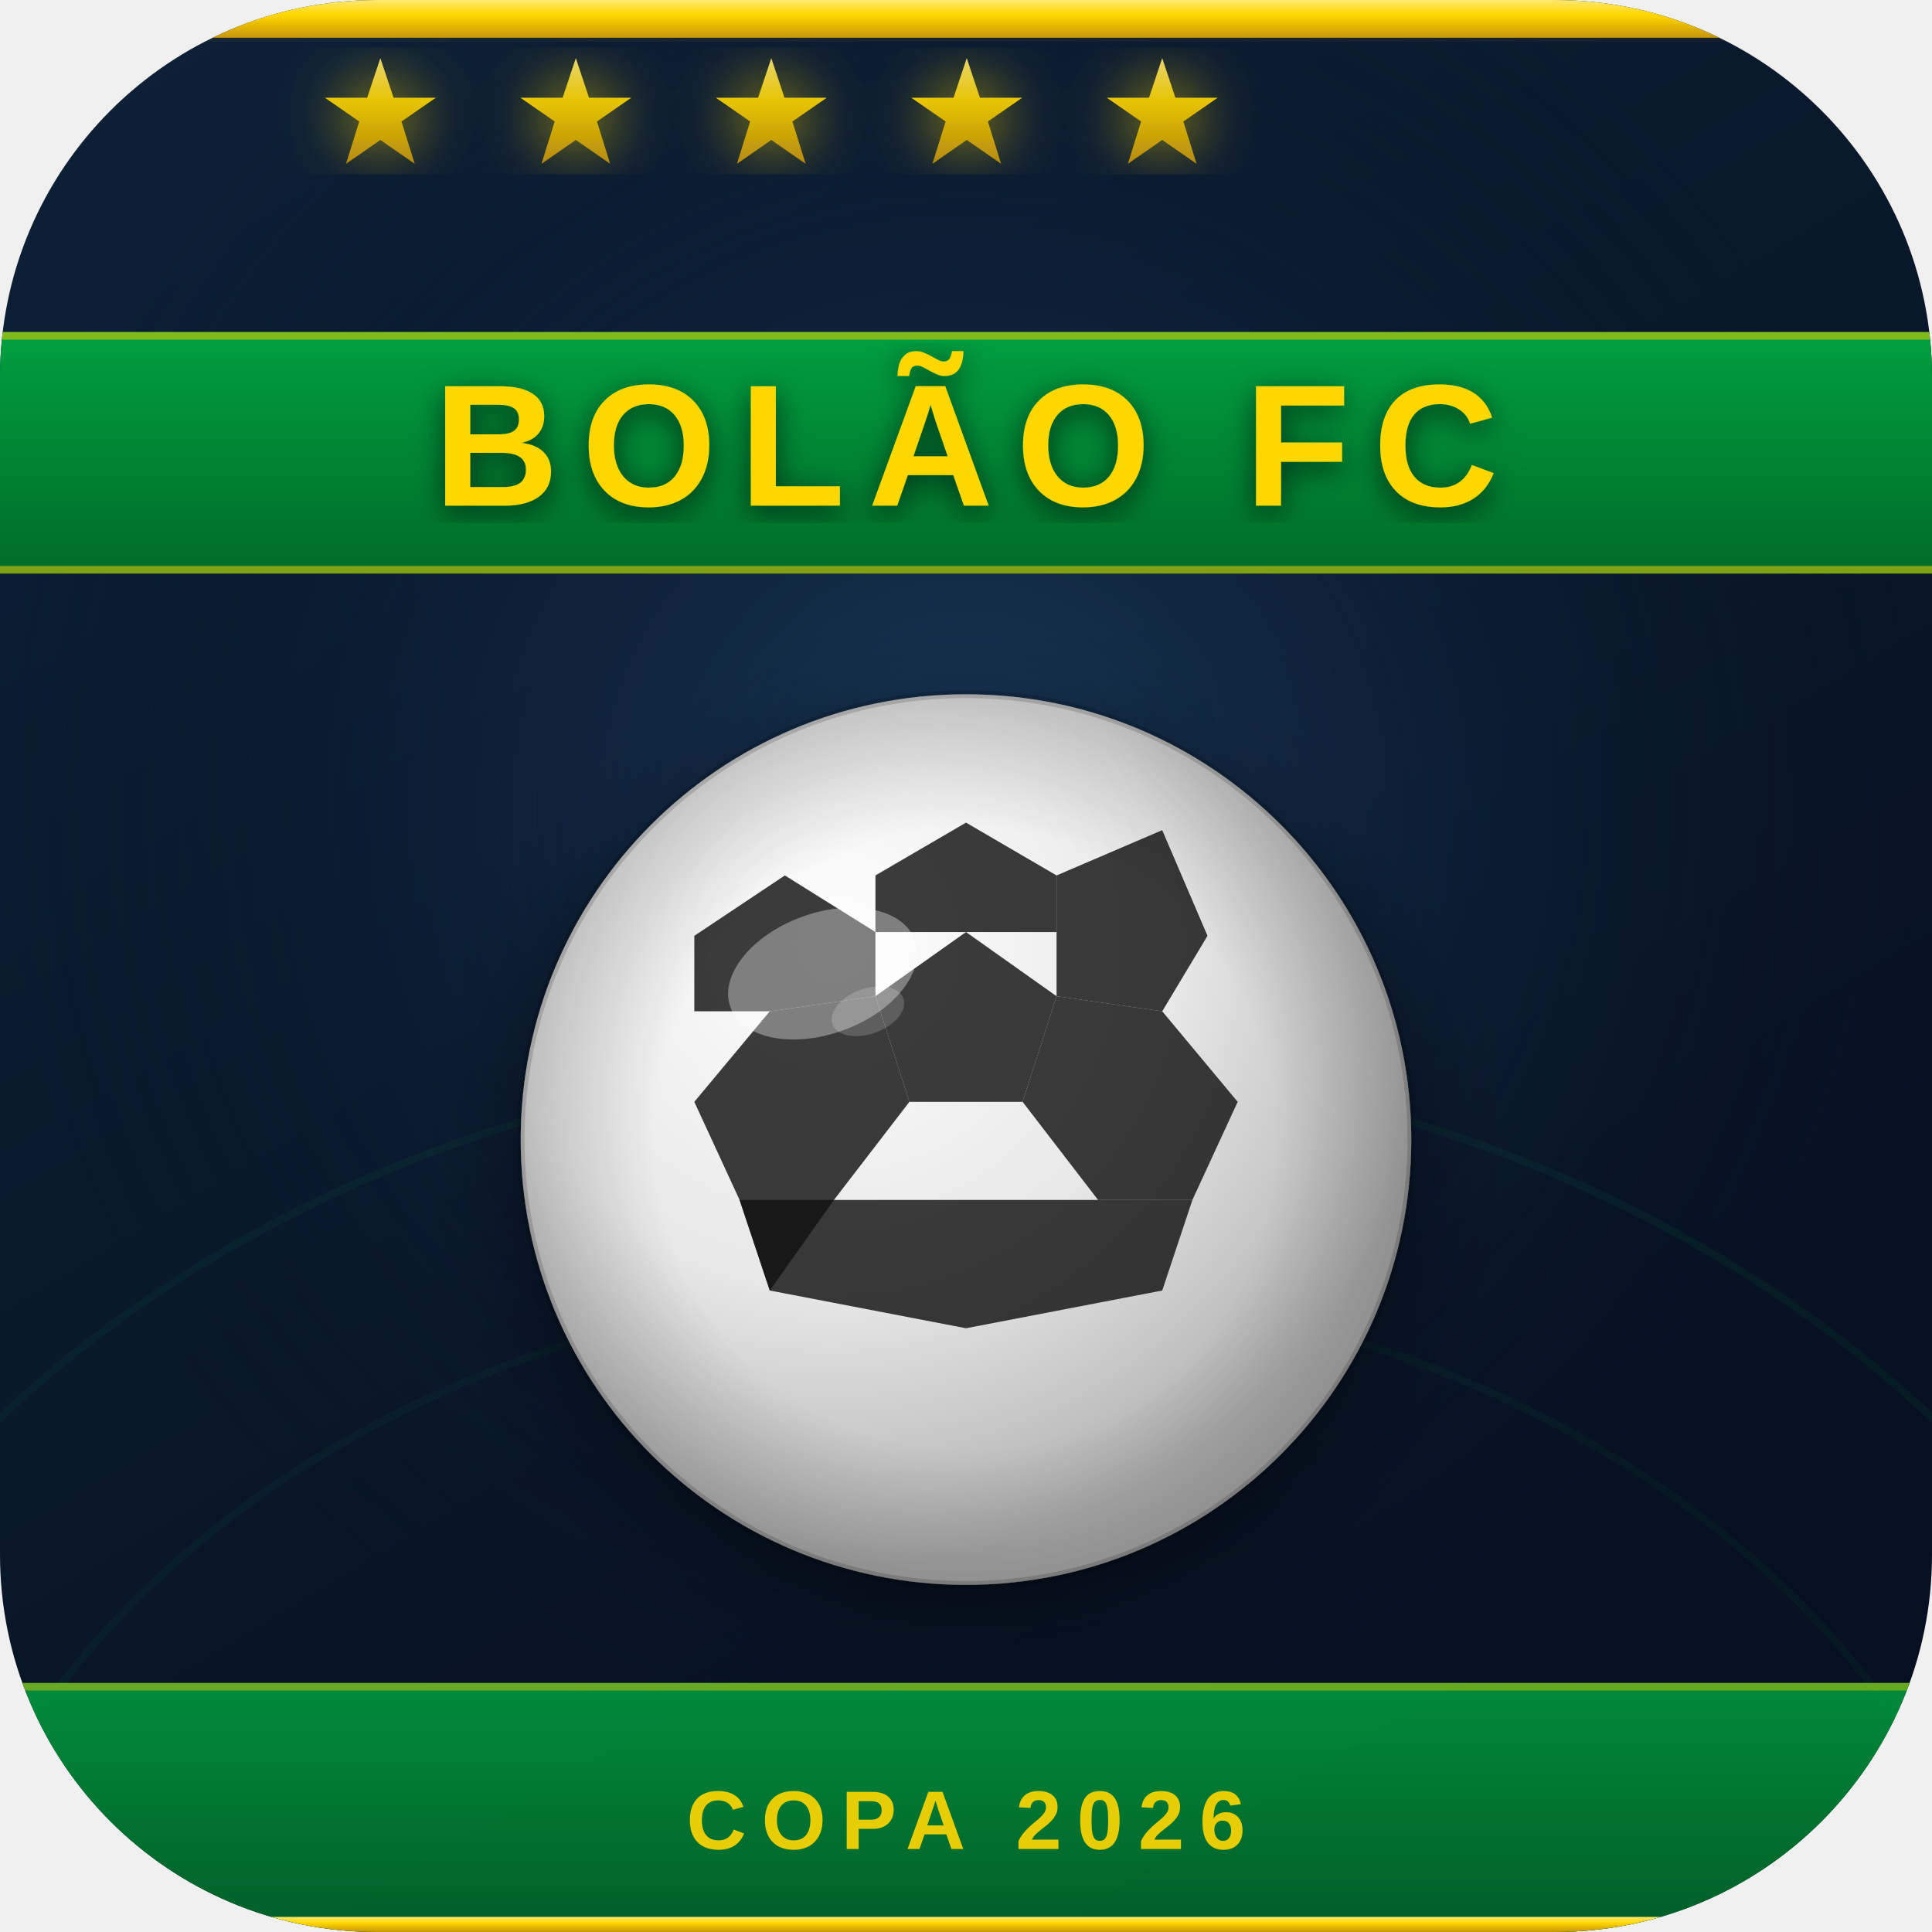
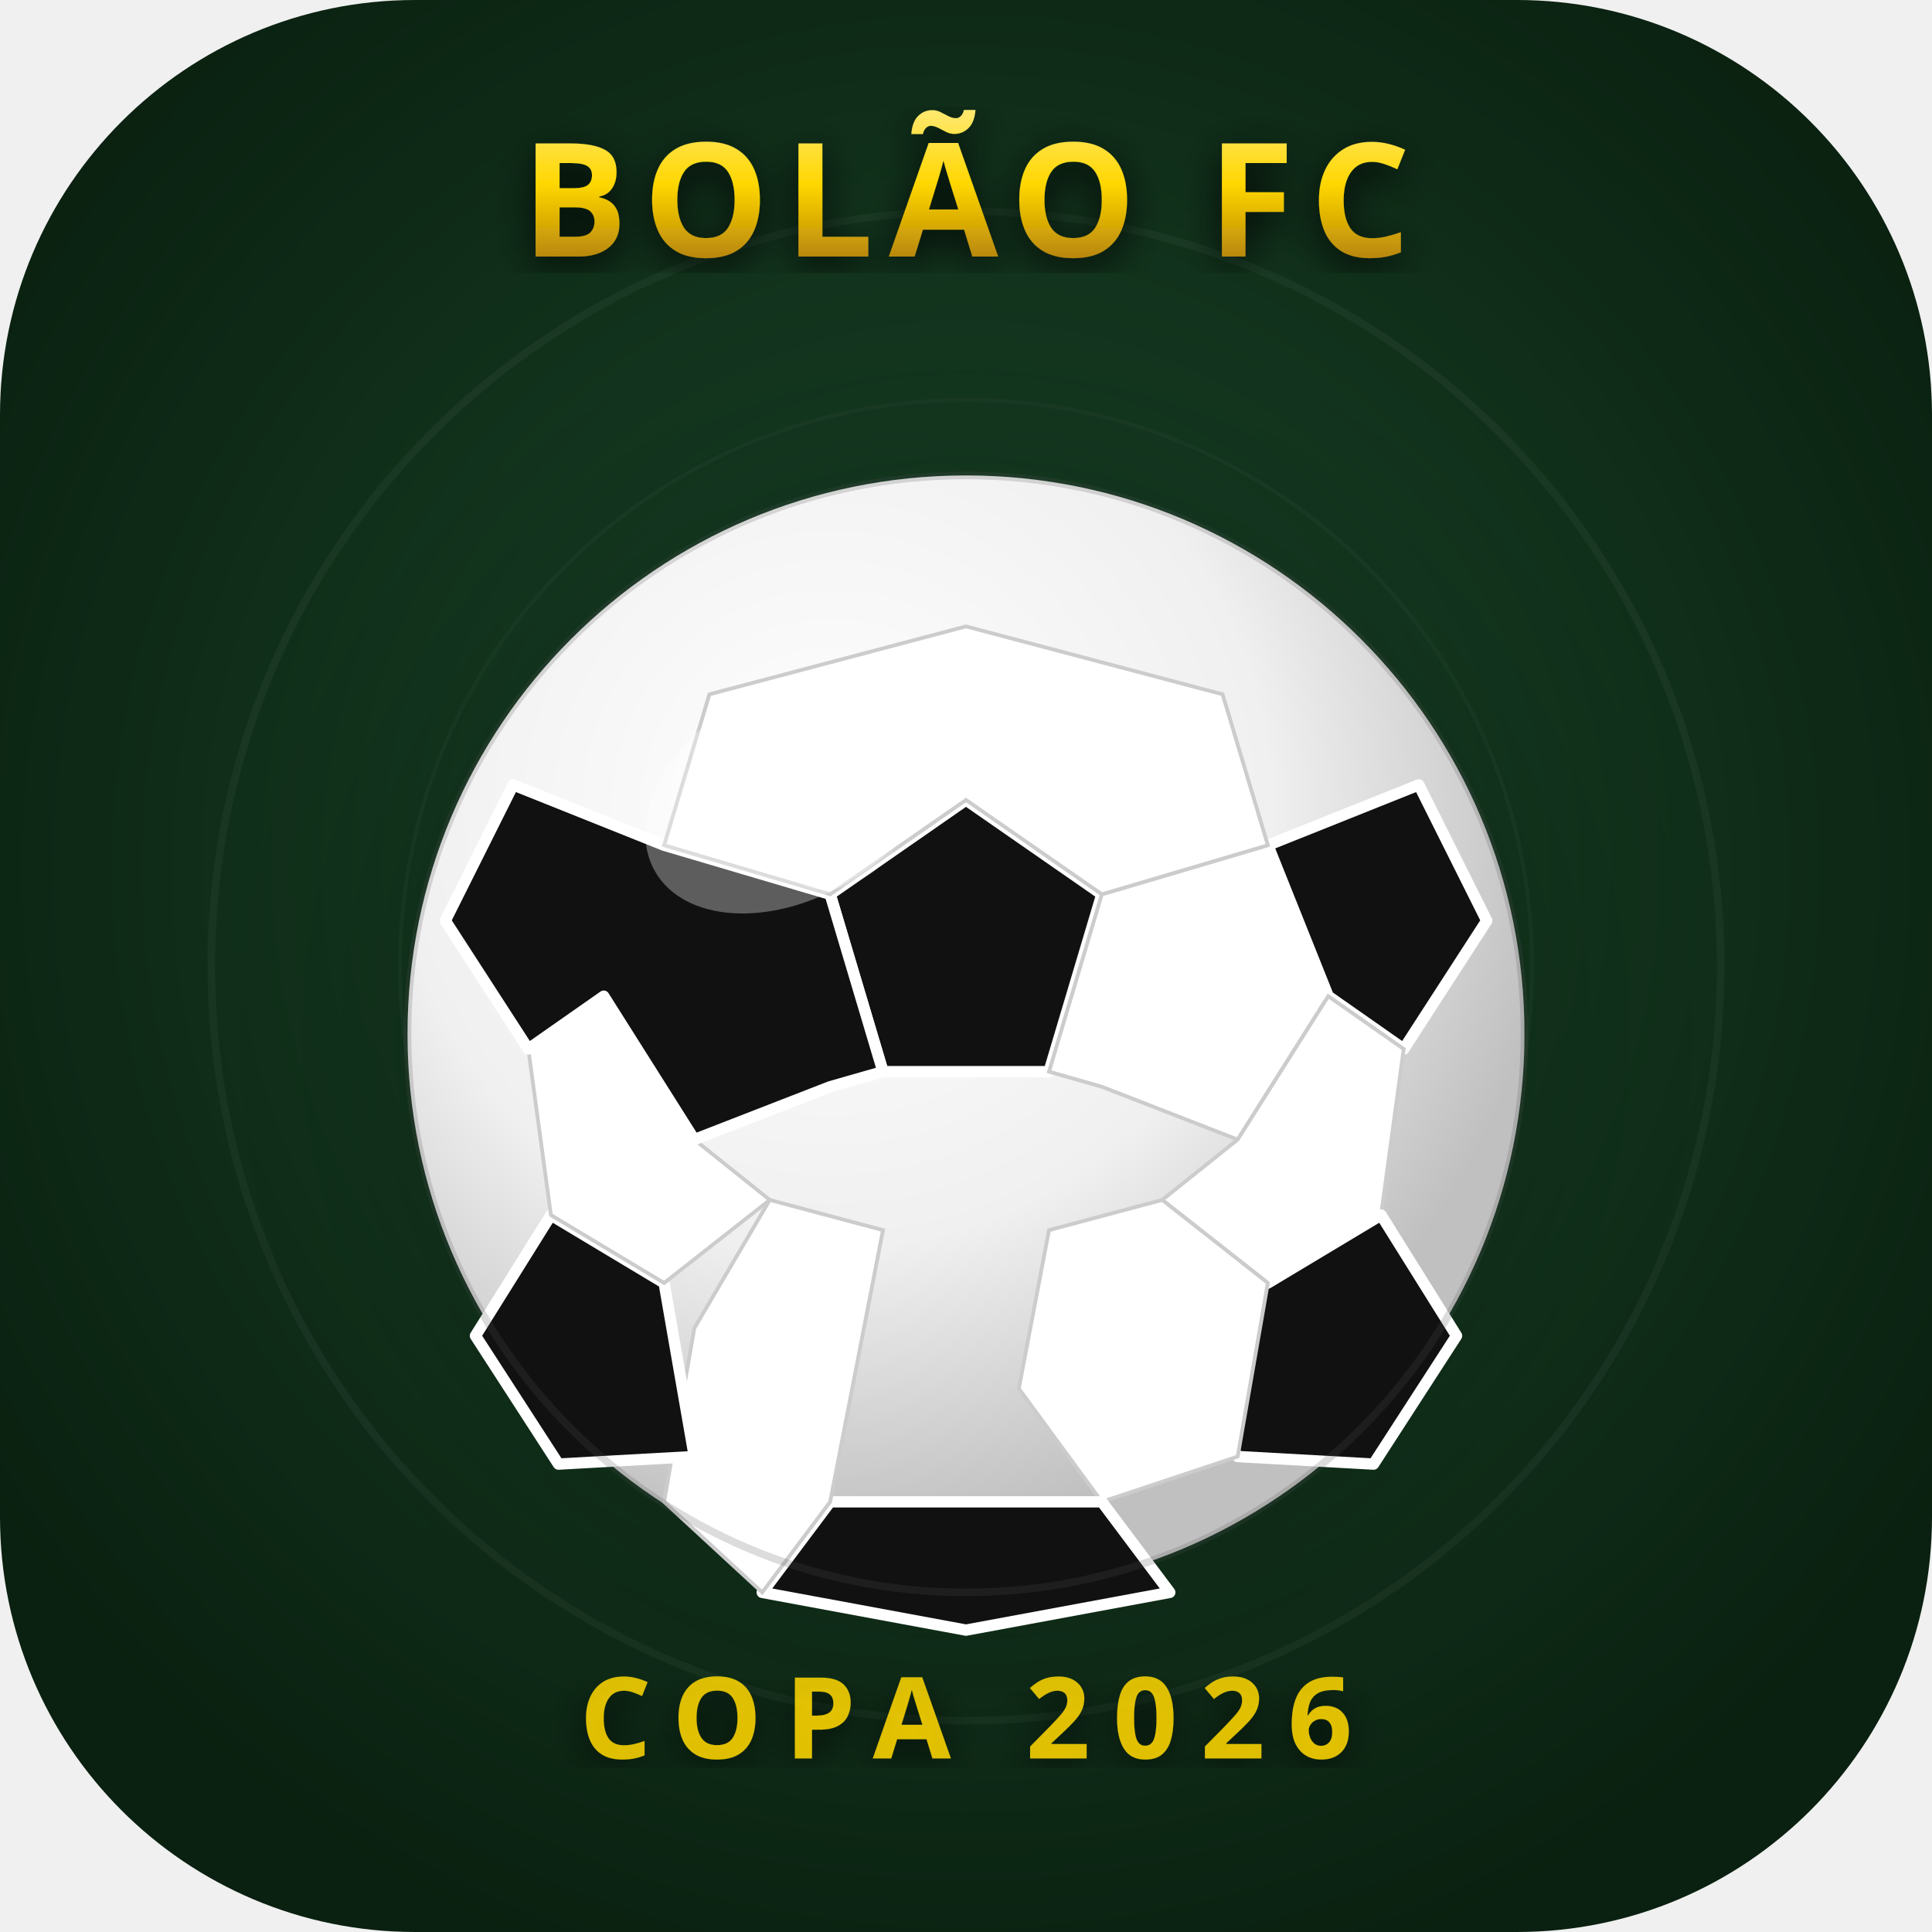
<svg xmlns="http://www.w3.org/2000/svg" viewBox="0 0 512 512">
  <defs>
    <clipPath id="r">
-       <rect width="512" height="512" rx="100" />
+       <rect width="512" height="512" rx="110" />
    </clipPath>
-     <linearGradient id="bg" x1="0%" y1="0%" x2="60%" y2="100%">
-       <stop offset="0%" stop-color="#0D2137" />
-       <stop offset="100%" stop-color="#061020" />
-     </linearGradient>
-     <radialGradient id="glow_c" cx="50%" cy="42%" r="50%">
-       <stop offset="0%" stop-color="#1a3a5c" stop-opacity="1" />
-       <stop offset="100%" stop-color="#061020" stop-opacity="0" />
+     <radialGradient id="bg" cx="50%" cy="45%" r="60%">
+       <stop offset="0%" stop-color="#1a472a" />
+       <stop offset="100%" stop-color="#0a2010" />
    </radialGradient>
-     <radialGradient id="ball_grad" cx="35%" cy="28%" r="70%">
+     <radialGradient id="ball" cx="38%" cy="30%" r="65%">
      <stop offset="0%" stop-color="#ffffff" />
-       <stop offset="55%" stop-color="#e8e8e8" />
-       <stop offset="100%" stop-color="#b0b0b0" />
+       <stop offset="60%" stop-color="#f0f0f0" />
+       <stop offset="100%" stop-color="#c0c0c0" />
    </radialGradient>
-     <radialGradient id="ball_shadow" cx="50%" cy="50%" r="50%">
-       <stop offset="70%" stop-color="transparent" />
-       <stop offset="100%" stop-color="rgba(0,0,0,0.18)" />
-     </radialGradient>
+     <filter id="ball_sh" x="-20%" y="-15%" width="140%" height="145%">
+       <feDropShadow dx="0" dy="10" stdDeviation="20" flood-color="#000" flood-opacity="0.6" />
+       <feDropShadow dx="0" dy="0" stdDeviation="30" flood-color="#000" flood-opacity="0.2" />
+     </filter>
+     <filter id="txt_sh">
+       <feDropShadow dx="0" dy="3" stdDeviation="5" flood-color="#000" flood-opacity="0.8" />
+     </filter>
    <linearGradient id="gold" x1="0%" y1="0%" x2="0%" y2="100%">
      <stop offset="0%" stop-color="#FFE870" />
-       <stop offset="40%" stop-color="#FFD700" />
-       <stop offset="100%" stop-color="#C8960A" />
+       <stop offset="50%" stop-color="#FFD700" />
+       <stop offset="100%" stop-color="#B8860B" />
    </linearGradient>
-     <linearGradient id="green_band" x1="0%" y1="0%" x2="0%" y2="100%">
-       <stop offset="0%" stop-color="#00a040" />
-       <stop offset="100%" stop-color="#006B28" />
-     </linearGradient>
-     <filter id="ball_sh">
-       <feDropShadow dx="0" dy="8" stdDeviation="14" flood-color="#000" flood-opacity="0.5" />
-     </filter>
-     <filter id="txt_sh">
-       <feDropShadow dx="0" dy="2" stdDeviation="4" flood-color="#000" flood-opacity="0.6" />
-     </filter>
    <filter id="gold_glow">
-       <feDropShadow dx="0" dy="0" stdDeviation="8" flood-color="#FFD700" flood-opacity="0.7" />
-     </filter>
-     <filter id="top_glow">
-       <feDropShadow dx="0" dy="0" stdDeviation="12" flood-color="#FFD700" flood-opacity="0.4" />
+       <feDropShadow dx="0" dy="0" stdDeviation="6" flood-color="#FFD700" flood-opacity="0.8" />
    </filter>
  </defs>
  <g clip-path="url(#r)">
    <rect width="512" height="512" fill="url(#bg)" />
-     <rect width="512" height="512" fill="url(#glow_c)" />
-     <ellipse cx="256" cy="560" rx="340" ry="280" fill="none" stroke="rgba(0,160,64,0.08)" stroke-width="2" />
-     <ellipse cx="256" cy="560" rx="280" ry="220" fill="none" stroke="rgba(0,160,64,0.06)" stroke-width="2" />
-     <rect x="0" y="0" width="512" height="10" fill="url(#gold)" filter="url(#top_glow)" />
-     <g fill="url(#gold)" filter="url(#gold_glow)" opacity="0.9">
-       <polygon points="256,36 261,51 277,51 264,60 269,76 256,67 243,76 248,60 235,51 251,51" transform="scale(0.7) translate(-112,-14)" />
-       <polygon points="256,36 261,51 277,51 264,60 269,76 256,67 243,76 248,60 235,51 251,51" transform="scale(0.7) translate(-38,-14)" />
-       <polygon points="256,36 261,51 277,51 264,60 269,76 256,67 243,76 248,60 235,51 251,51" transform="scale(0.7) translate(36,-14)" />
-       <polygon points="256,36 261,51 277,51 264,60 269,76 256,67 243,76 248,60 235,51 251,51" transform="scale(0.7) translate(110,-14)" />
-       <polygon points="256,36 261,51 277,51 264,60 269,76 256,67 243,76 248,60 235,51 251,51" transform="scale(0.7) translate(184,-14)" />
+     <circle cx="256" cy="256" r="200" fill="none" stroke="rgba(255,255,255,0.04)" stroke-width="2" />
+     <circle cx="256" cy="256" r="150" fill="none" stroke="rgba(255,255,255,0.03)" stroke-width="1" />
+     <text x="256" y="68" font-family="'Arial Black','Impact',sans-serif" font-size="42" font-weight="900" fill="url(#gold)" text-anchor="middle" letter-spacing="4" filter="url(#txt_sh)">BOLÃO FC</text>
+     <ellipse cx="258" cy="318" rx="130" ry="24" fill="rgba(0,0,0,0.35)" />
+     <circle cx="256" cy="274" r="148" fill="url(#ball)" filter="url(#ball_sh)" />
+     <g transform="translate(256,274)">
+       <polygon points="0,-62 36,-37 22,10 -22,10 -36,-37" fill="#111" stroke="#fff" stroke-width="3" stroke-linejoin="round" />
+       <polygon points="36,-37 80,-50 96,-10 72,28 36,14 22,10" fill="#fff" stroke="#ccc" stroke-width="1" />
+       <polygon points="80,-50 120,-66 138,-30 116,4 96,-10" fill="#111" stroke="#fff" stroke-width="3" stroke-linejoin="round" />
+       <polygon points="96,-10 116,4 110,48 80,66 52,44 72,28" fill="#fff" stroke="#ccc" stroke-width="1" />
+       <polygon points="110,48 130,80 108,114 72,112 52,78 80,66" fill="#111" stroke="#fff" stroke-width="3" stroke-linejoin="round" />
+       <polygon points="52,44 80,66 72,112 36,124 14,94 22,52" fill="#fff" stroke="#ccc" stroke-width="1" />
+       <polygon points="36,124 54,148 0,158 -54,148 -36,124" fill="#111" stroke="#fff" stroke-width="3" stroke-linejoin="round" />
+       <polygon points="-22,52 -36,124 -54,148 -80,124 -72,78 -52,44" fill="#fff" stroke="#ccc" stroke-width="1" />
+       <polygon points="-110,48 -80,66 -72,112 -108,114 -130,80" fill="#111" stroke="#fff" stroke-width="3" stroke-linejoin="round" />
+       <polygon points="-96,-10 -72,28 -52,44 -80,66 -110,48 -116,4" fill="#fff" stroke="#ccc" stroke-width="1" />
+       <polygon points="-80,-50 -36,-37 -22,10 -36,14 -72,28 -96,-10 -116,4 -138,-30 -120,-66" fill="#111" stroke="#fff" stroke-width="3" stroke-linejoin="round" />
+       <polygon points="-80,-50 -36,-37 0,-62 36,-37 80,-50 68,-90 0,-108 -68,-90" fill="#fff" stroke="#ccc" stroke-width="1" />
    </g>
-     <rect x="0" y="88" width="512" height="64" fill="url(#green_band)" />
-     <rect x="0" y="88" width="512" height="2" fill="rgba(255,215,0,0.5)" />
-     <rect x="0" y="150" width="512" height="2" fill="rgba(255,215,0,0.5)" />
-     <text x="256" y="134" font-family="'Arial Black','Impact','Helvetica Neue',Arial,sans-serif" font-size="46" font-weight="900" fill="#FFD700" text-anchor="middle" letter-spacing="6" filter="url(#txt_sh)">BOLÃO FC</text>
-     <circle cx="256" cy="302" r="118" fill="url(#ball_grad)" filter="url(#ball_sh)" />
-     <polygon points="256,247 280,264 271,292 241,292 232,264" fill="#111" opacity="0.82" />
-     <polygon points="256,218 280,232 280,247 256,247 232,247 232,232" fill="#111" opacity="0.82" />
-     <polygon points="280,232 308,220 320,248 308,268 280,264 280,247" fill="#111" opacity="0.82" />
-     <polygon points="308,268 328,292 316,318 291,318 271,292 280,264" fill="#111" opacity="0.82" />
-     <polygon points="291,318 316,318 308,342 256,352 204,342 196,318 221,318" fill="#111" opacity="0.82" />
-     <polygon points="204,342 196,318 184,292 204,268 232,264 241,292 221,318" fill="#111" opacity="0.82" />
-     <polygon points="184,292 184,268 204,268 232,264 232,247 208,232 184,248" fill="#111" opacity="0.82" />
-     <circle cx="256" cy="302" r="118" fill="url(#ball_shadow)" />
-     <circle cx="256" cy="302" r="118" fill="none" stroke="rgba(0,0,0,0.15)" stroke-width="2" />
-     <ellipse cx="218" cy="258" rx="26" ry="16" fill="rgba(255,255,255,0.35)" transform="rotate(-20,218,258)" />
-     <ellipse cx="230" cy="268" rx="10" ry="6" fill="rgba(255,255,255,0.18)" transform="rotate(-20,230,268)" />
-     <rect x="0" y="446" width="512" height="66" fill="url(#green_band)" opacity="0.85" />
-     <rect x="0" y="446" width="512" height="2" fill="rgba(255,215,0,0.4)" />
-     <text x="256" y="490" font-family="'Arial Black','Helvetica Neue',Arial,sans-serif" font-size="22" font-weight="700" fill="rgba(255,215,0,0.9)" text-anchor="middle" letter-spacing="4">COPA 2026</text>
-     <rect x="0" y="508" width="512" height="4" fill="url(#gold)" />
+     <circle cx="256" cy="274" r="148" fill="none" stroke="rgba(80,80,80,0.2)" stroke-width="2" />
+     <ellipse cx="210" cy="210" rx="42" ry="28" fill="rgba(255,255,255,0.32)" transform="rotate(-30,210,210)" />
+     <ellipse cx="224" cy="224" rx="16" ry="10" fill="rgba(255,255,255,0.18)" transform="rotate(-30,224,224)" />
+     <text x="256" y="466" font-family="'Arial Black','Impact',sans-serif" font-size="30" font-weight="900" fill="rgba(255,215,0,0.85)" text-anchor="middle" letter-spacing="6" filter="url(#txt_sh)">COPA 2026</text>
  </g>
</svg>
